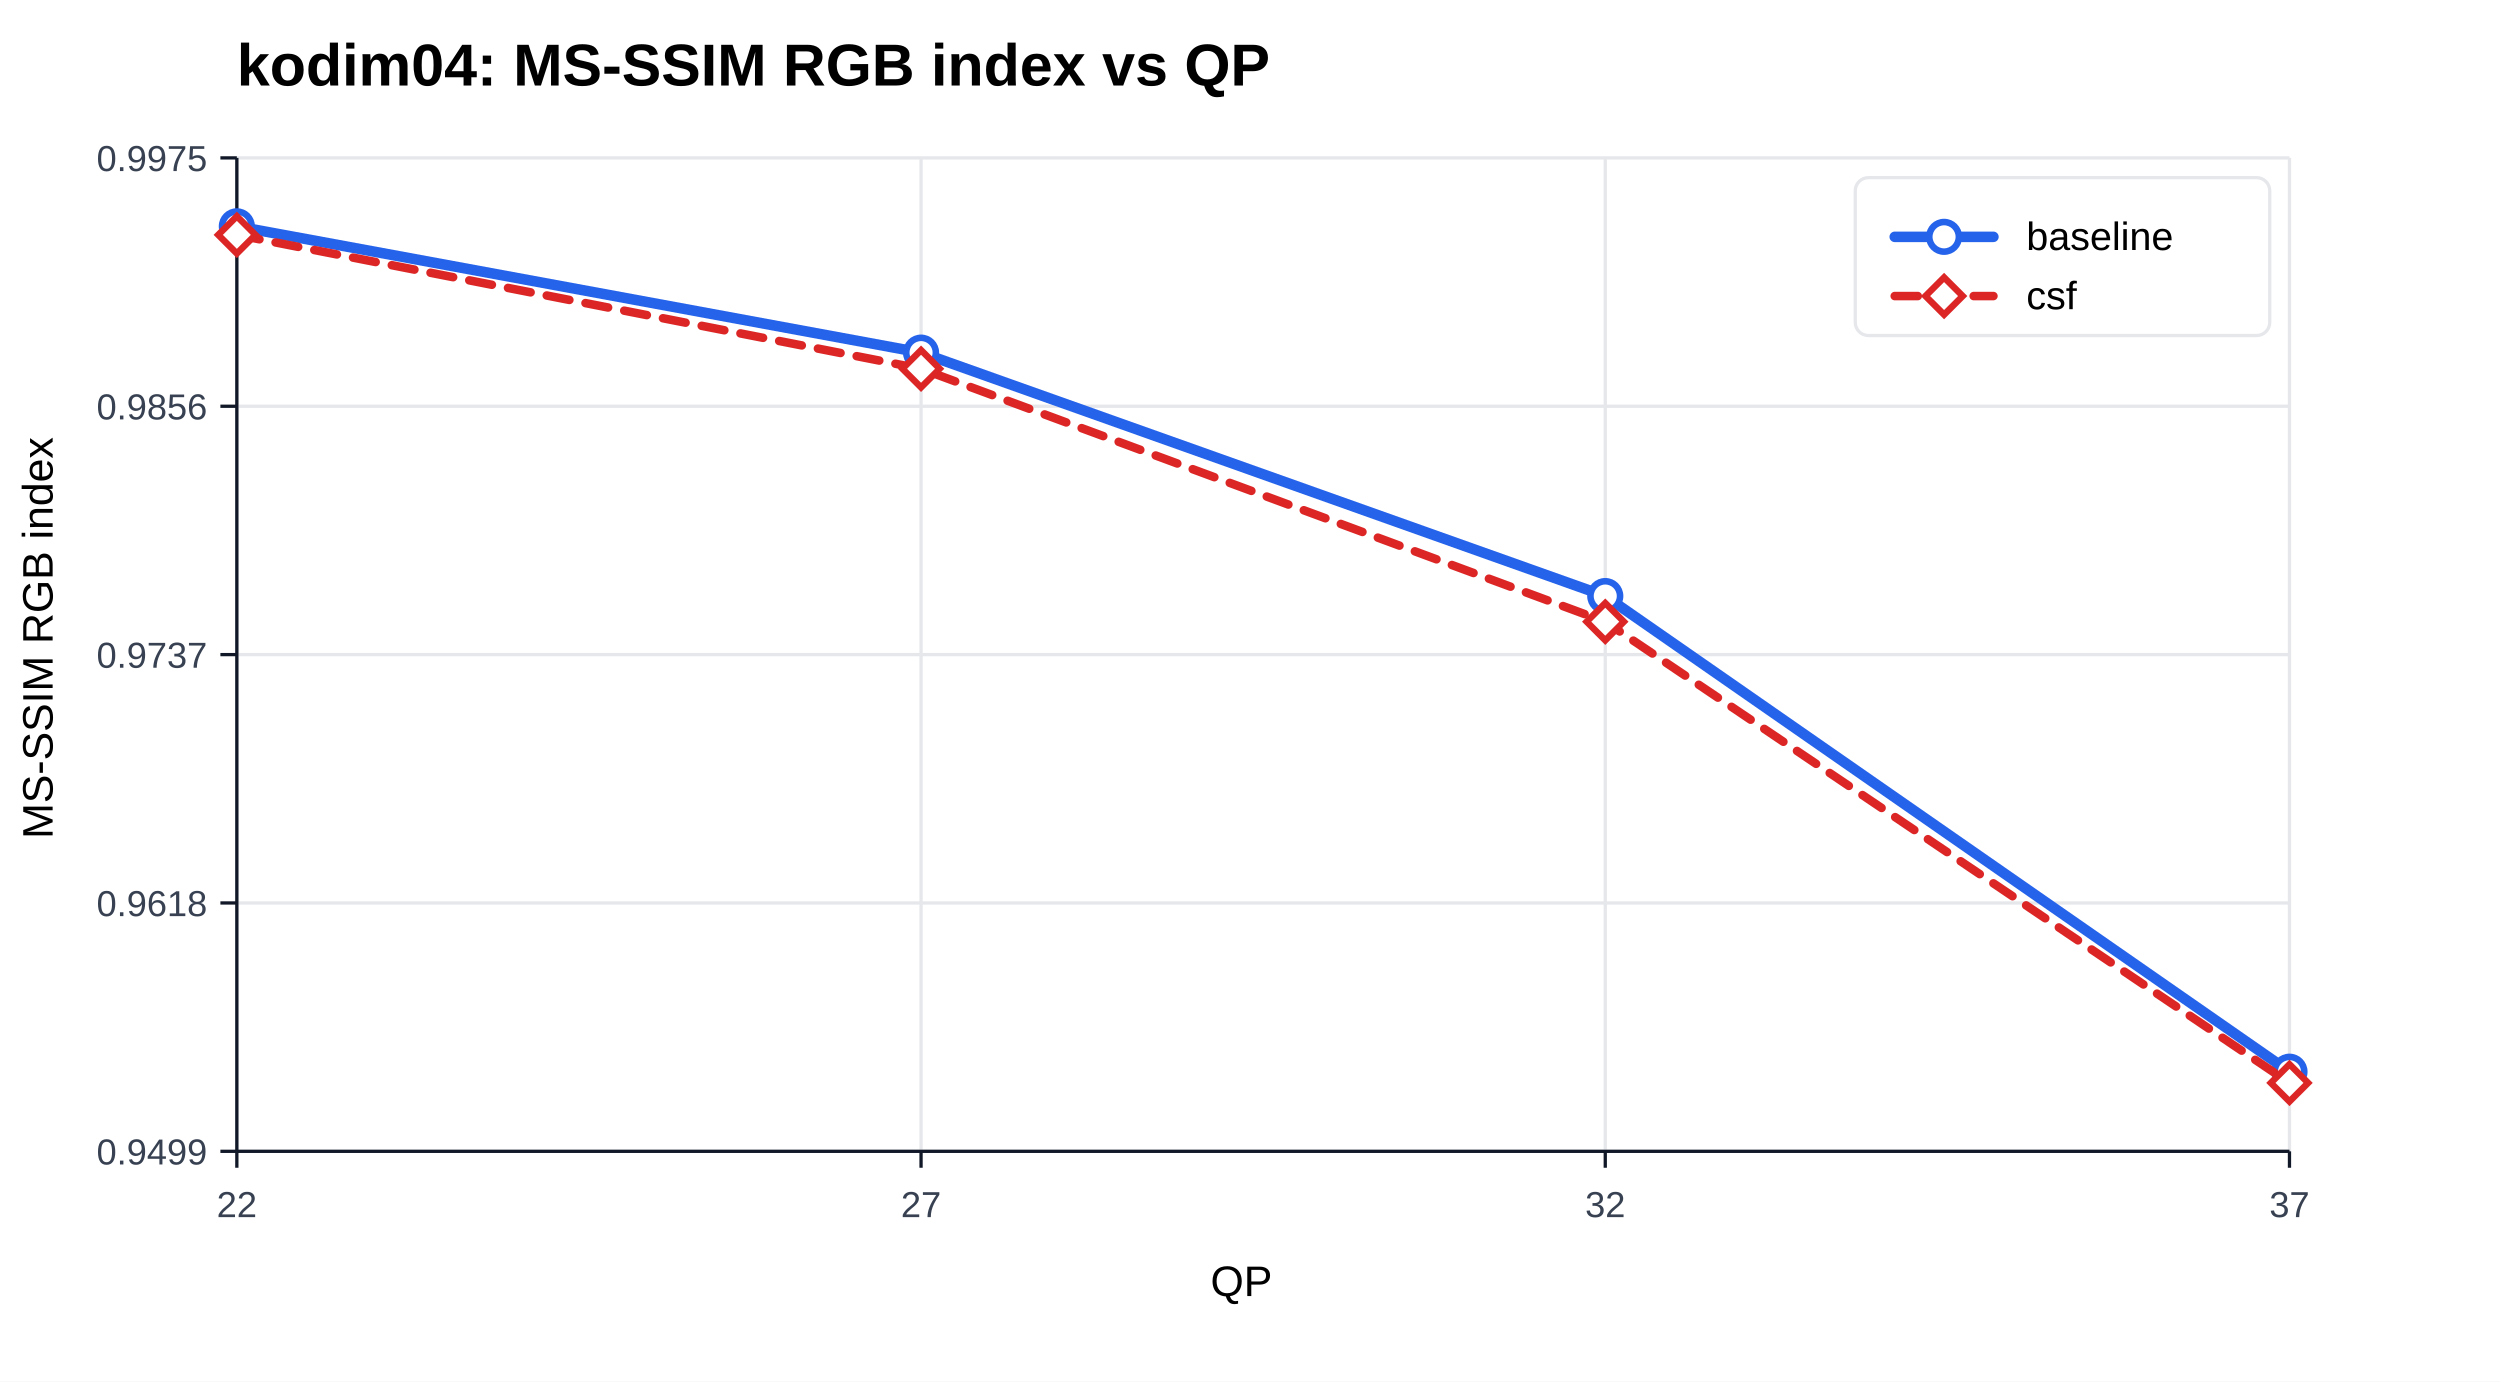
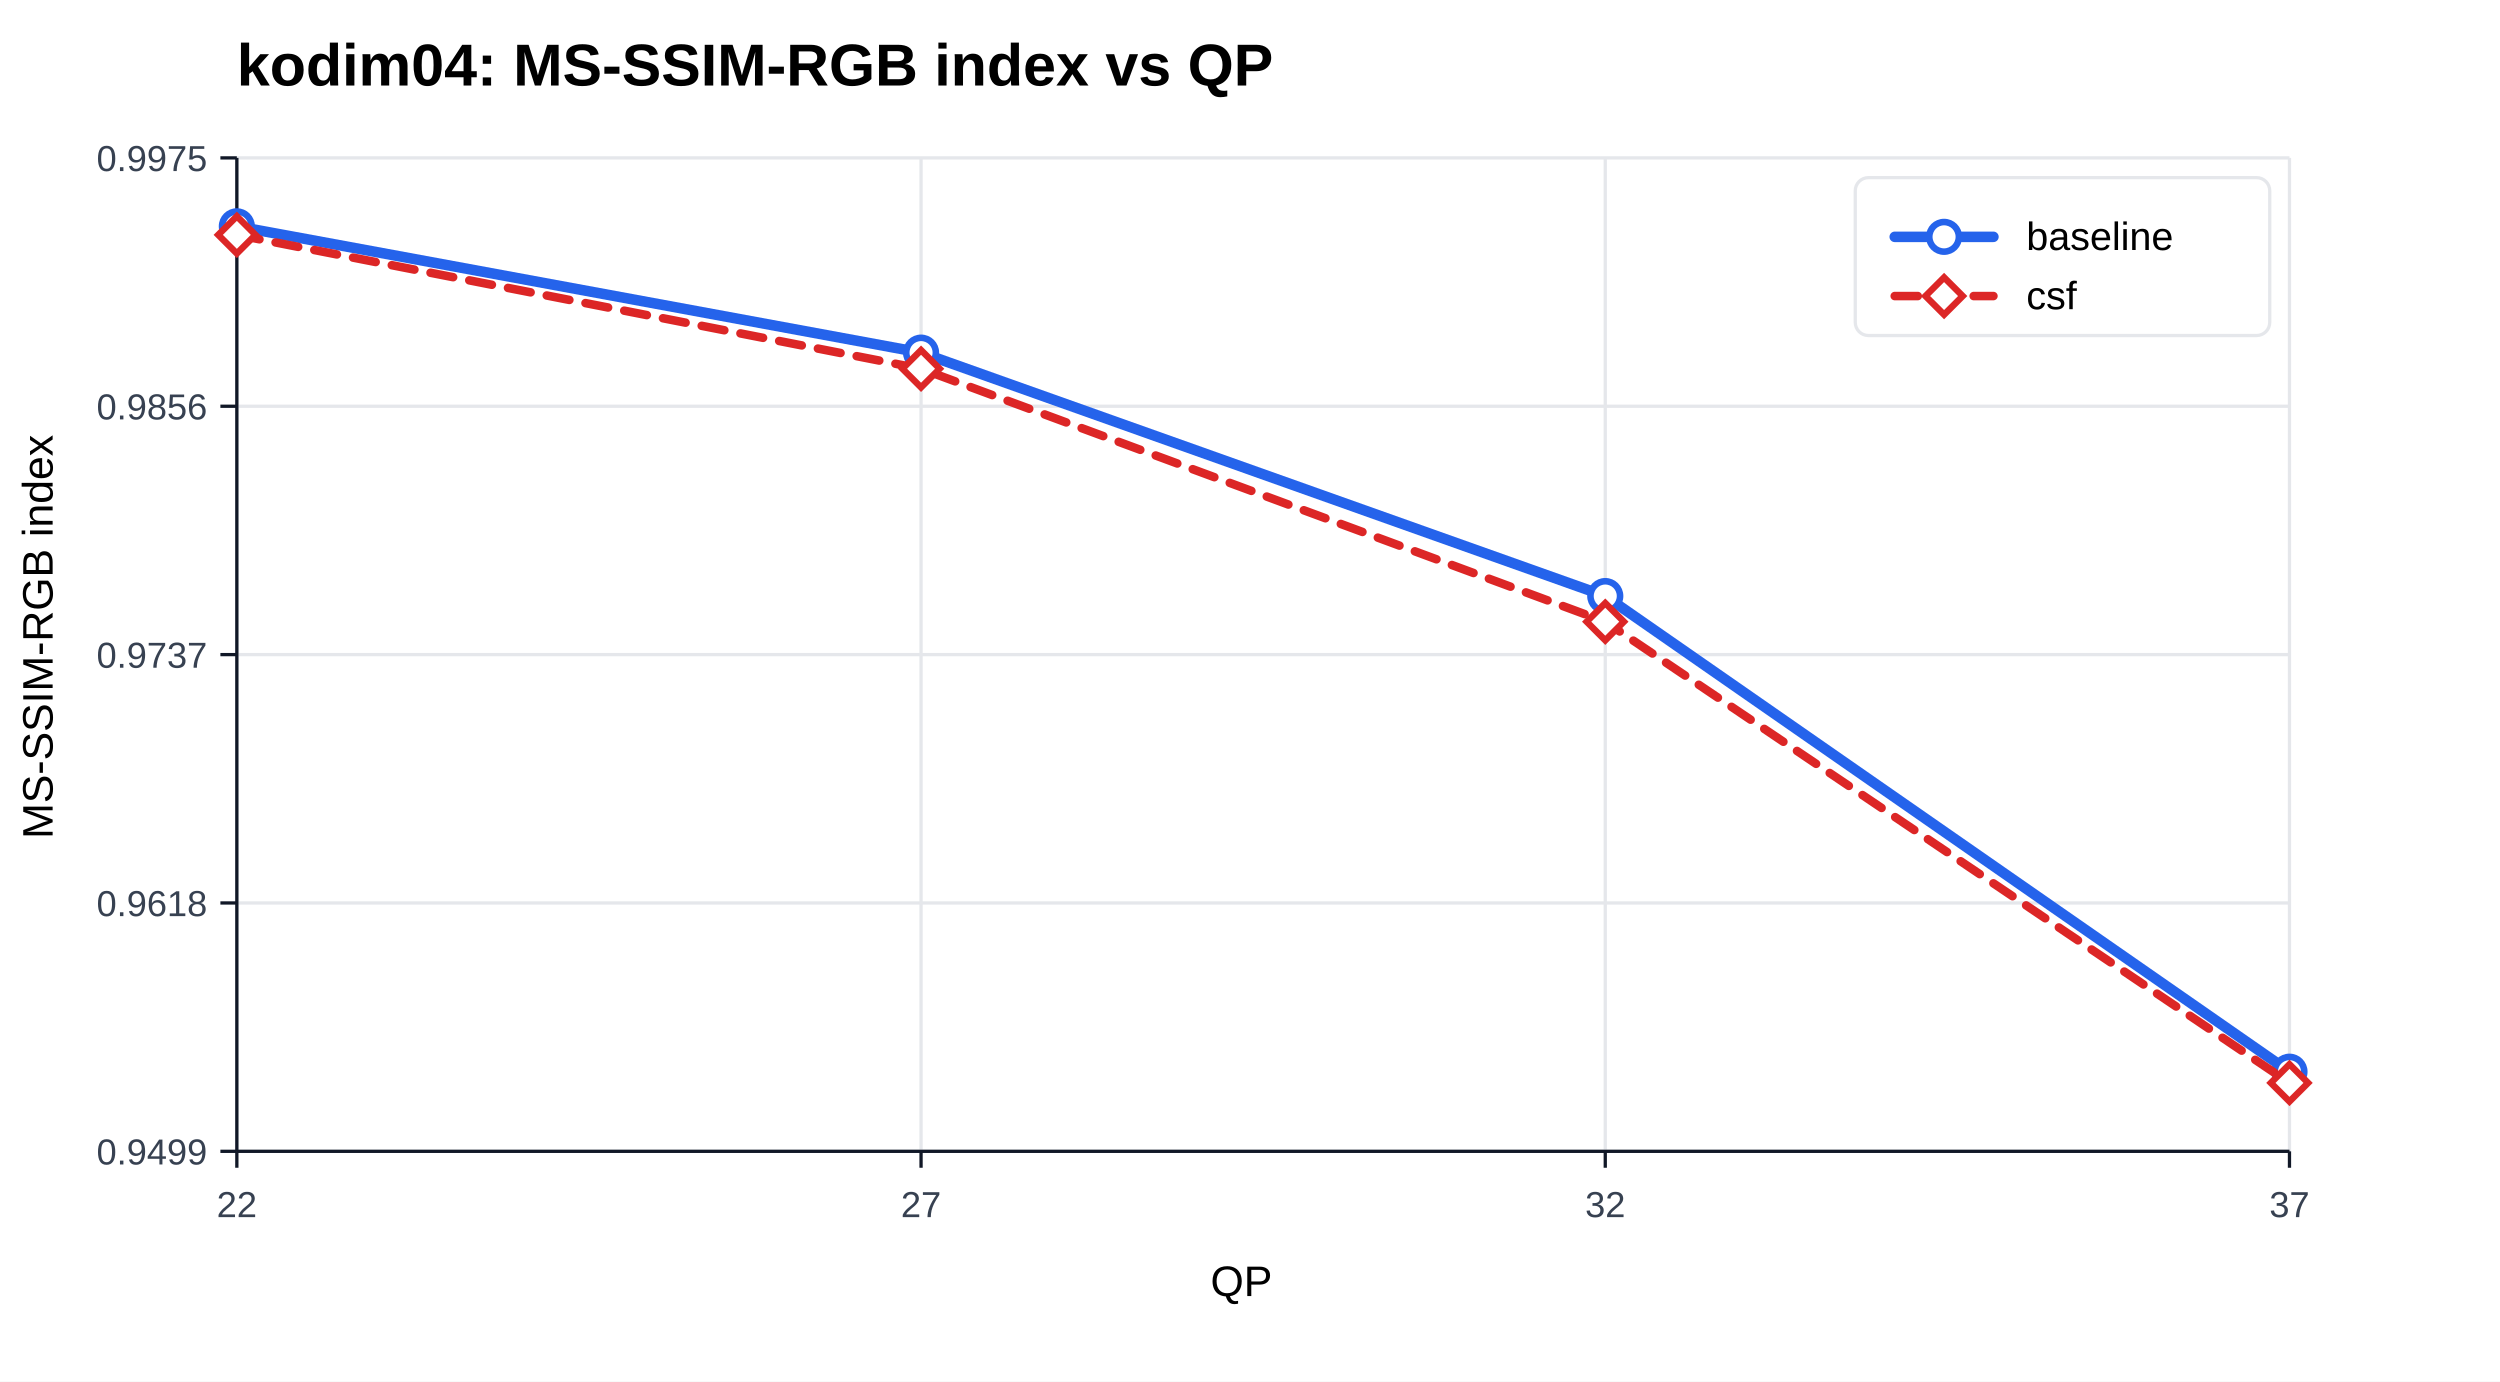
<svg xmlns="http://www.w3.org/2000/svg" width="760" height="420" viewBox="0 0 760 420">
  <rect width="100%" height="100%" fill="#ffffff" />
-   <text x="72" y="26" font-family="Arial" font-size="18" font-weight="700">kodim04: MS-SSIM RGB index vs QP</text>
+   <text x="72" y="26" font-family="Arial" font-size="18" font-weight="700">kodim04: MS-SSIM-RGB index vs QP</text>
  <line x1="72.0" y1="48" x2="72.0" y2="350" stroke="#e5e7eb" stroke-width="1" />
  <line x1="280.0" y1="48" x2="280.0" y2="350" stroke="#e5e7eb" stroke-width="1" />
  <line x1="488.0" y1="48" x2="488.0" y2="350" stroke="#e5e7eb" stroke-width="1" />
  <line x1="696.0" y1="48" x2="696.0" y2="350" stroke="#e5e7eb" stroke-width="1" />
  <line x1="72" y1="350.0" x2="696" y2="350.0" stroke="#e5e7eb" stroke-width="1" />
  <line x1="72" y1="274.5" x2="696" y2="274.5" stroke="#e5e7eb" stroke-width="1" />
  <line x1="72" y1="199.0" x2="696" y2="199.0" stroke="#e5e7eb" stroke-width="1" />
  <line x1="72" y1="123.5" x2="696" y2="123.5" stroke="#e5e7eb" stroke-width="1" />
  <line x1="72" y1="48.0" x2="696" y2="48.0" stroke="#e5e7eb" stroke-width="1" />
  <line x1="72" y1="350" x2="696" y2="350" stroke="#111827" />
  <line x1="72" y1="48" x2="72" y2="350" stroke="#111827" />
  <text x="368" y="394" font-family="Arial" font-size="13">QP</text>
-   <text x="16" y="255" font-family="Arial" font-size="13" transform="rotate(-90 16,255)">MS-SSIM RGB index</text>
+   <text x="16" y="255" font-family="Arial" font-size="13" transform="rotate(-90 16,255)">MS-SSIM-RGB index</text>
  <line x1="72.0" y1="350" x2="72.0" y2="355" stroke="#111827" />
  <text x="72.0" y="370" font-family="Arial" font-size="11" fill="#374151" text-anchor="middle">22</text>
  <line x1="280.0" y1="350" x2="280.0" y2="355" stroke="#111827" />
  <text x="280.0" y="370" font-family="Arial" font-size="11" fill="#374151" text-anchor="middle">27</text>
  <line x1="488.0" y1="350" x2="488.0" y2="355" stroke="#111827" />
  <text x="488.0" y="370" font-family="Arial" font-size="11" fill="#374151" text-anchor="middle">32</text>
  <line x1="696.0" y1="350" x2="696.0" y2="355" stroke="#111827" />
  <text x="696.0" y="370" font-family="Arial" font-size="11" fill="#374151" text-anchor="middle">37</text>
  <line x1="67" y1="350.0" x2="72" y2="350.0" stroke="#111827" />
  <text x="63" y="354.0" font-family="Arial" font-size="11" fill="#374151" text-anchor="end">0.9499</text>
  <line x1="67" y1="274.5" x2="72" y2="274.5" stroke="#111827" />
  <text x="63" y="278.5" font-family="Arial" font-size="11" fill="#374151" text-anchor="end">0.9618</text>
  <line x1="67" y1="199.0" x2="72" y2="199.0" stroke="#111827" />
  <text x="63" y="203.0" font-family="Arial" font-size="11" fill="#374151" text-anchor="end">0.9737</text>
  <line x1="67" y1="123.5" x2="72" y2="123.5" stroke="#111827" />
  <text x="63" y="127.5" font-family="Arial" font-size="11" fill="#374151" text-anchor="end">0.9856</text>
  <line x1="67" y1="48.0" x2="72" y2="48.0" stroke="#111827" />
  <text x="63" y="52.0" font-family="Arial" font-size="11" fill="#374151" text-anchor="end">0.9975</text>
  <polyline fill="none" stroke="#2563eb" stroke-width="3.2" stroke-linecap="round" stroke-linejoin="round" points="72.0,68.8 280.0,107.2 488.0,181.2 696.0,325.8" />
  <circle cx="72.0" cy="68.8" r="4.5" fill="#ffffff" stroke="#2563eb" stroke-width="2" />
  <circle cx="280.0" cy="107.2" r="4.5" fill="#ffffff" stroke="#2563eb" stroke-width="2" />
  <circle cx="488.0" cy="181.2" r="4.5" fill="#ffffff" stroke="#2563eb" stroke-width="2" />
  <circle cx="696.0" cy="325.8" r="4.5" fill="#ffffff" stroke="#2563eb" stroke-width="2" />
  <polyline fill="none" stroke="#dc2626" stroke-width="2.6" stroke-linecap="round" stroke-linejoin="round" stroke-dasharray="7 5" points="72.0,71.4 280.0,112.1 488.0,189.0 696.0,329.2" />
  <rect x="68.0" y="67.4" width="8" height="8" transform="rotate(45 72.0 71.4)" fill="#ffffff" stroke="#dc2626" stroke-width="2" />
  <rect x="276.0" y="108.1" width="8" height="8" transform="rotate(45 280.0 112.1)" fill="#ffffff" stroke="#dc2626" stroke-width="2" />
  <rect x="484.0" y="185.0" width="8" height="8" transform="rotate(45 488.0 189.0)" fill="#ffffff" stroke="#dc2626" stroke-width="2" />
  <rect x="692.0" y="325.2" width="8" height="8" transform="rotate(45 696.0 329.2)" fill="#ffffff" stroke="#dc2626" stroke-width="2" />
  <rect x="564" y="54" width="126" height="48" rx="4" fill="#ffffff" stroke="#e5e7eb" />
  <line x1="576" y1="72" x2="606" y2="72" stroke="#2563eb" stroke-width="3.2" stroke-linecap="round" />
  <circle cx="591.0" cy="72.0" r="4.5" fill="#ffffff" stroke="#2563eb" stroke-width="2" />
  <text x="616" y="76" font-family="Arial" font-size="12">baseline</text>
  <line x1="576" y1="90" x2="606" y2="90" stroke="#dc2626" stroke-width="2.6" stroke-linecap="round" stroke-dasharray="7 5" />
  <rect x="587.0" y="86.0" width="8" height="8" transform="rotate(45 591.0 90.0)" fill="#ffffff" stroke="#dc2626" stroke-width="2" />
  <text x="616" y="94" font-family="Arial" font-size="12">csf</text>
</svg>
